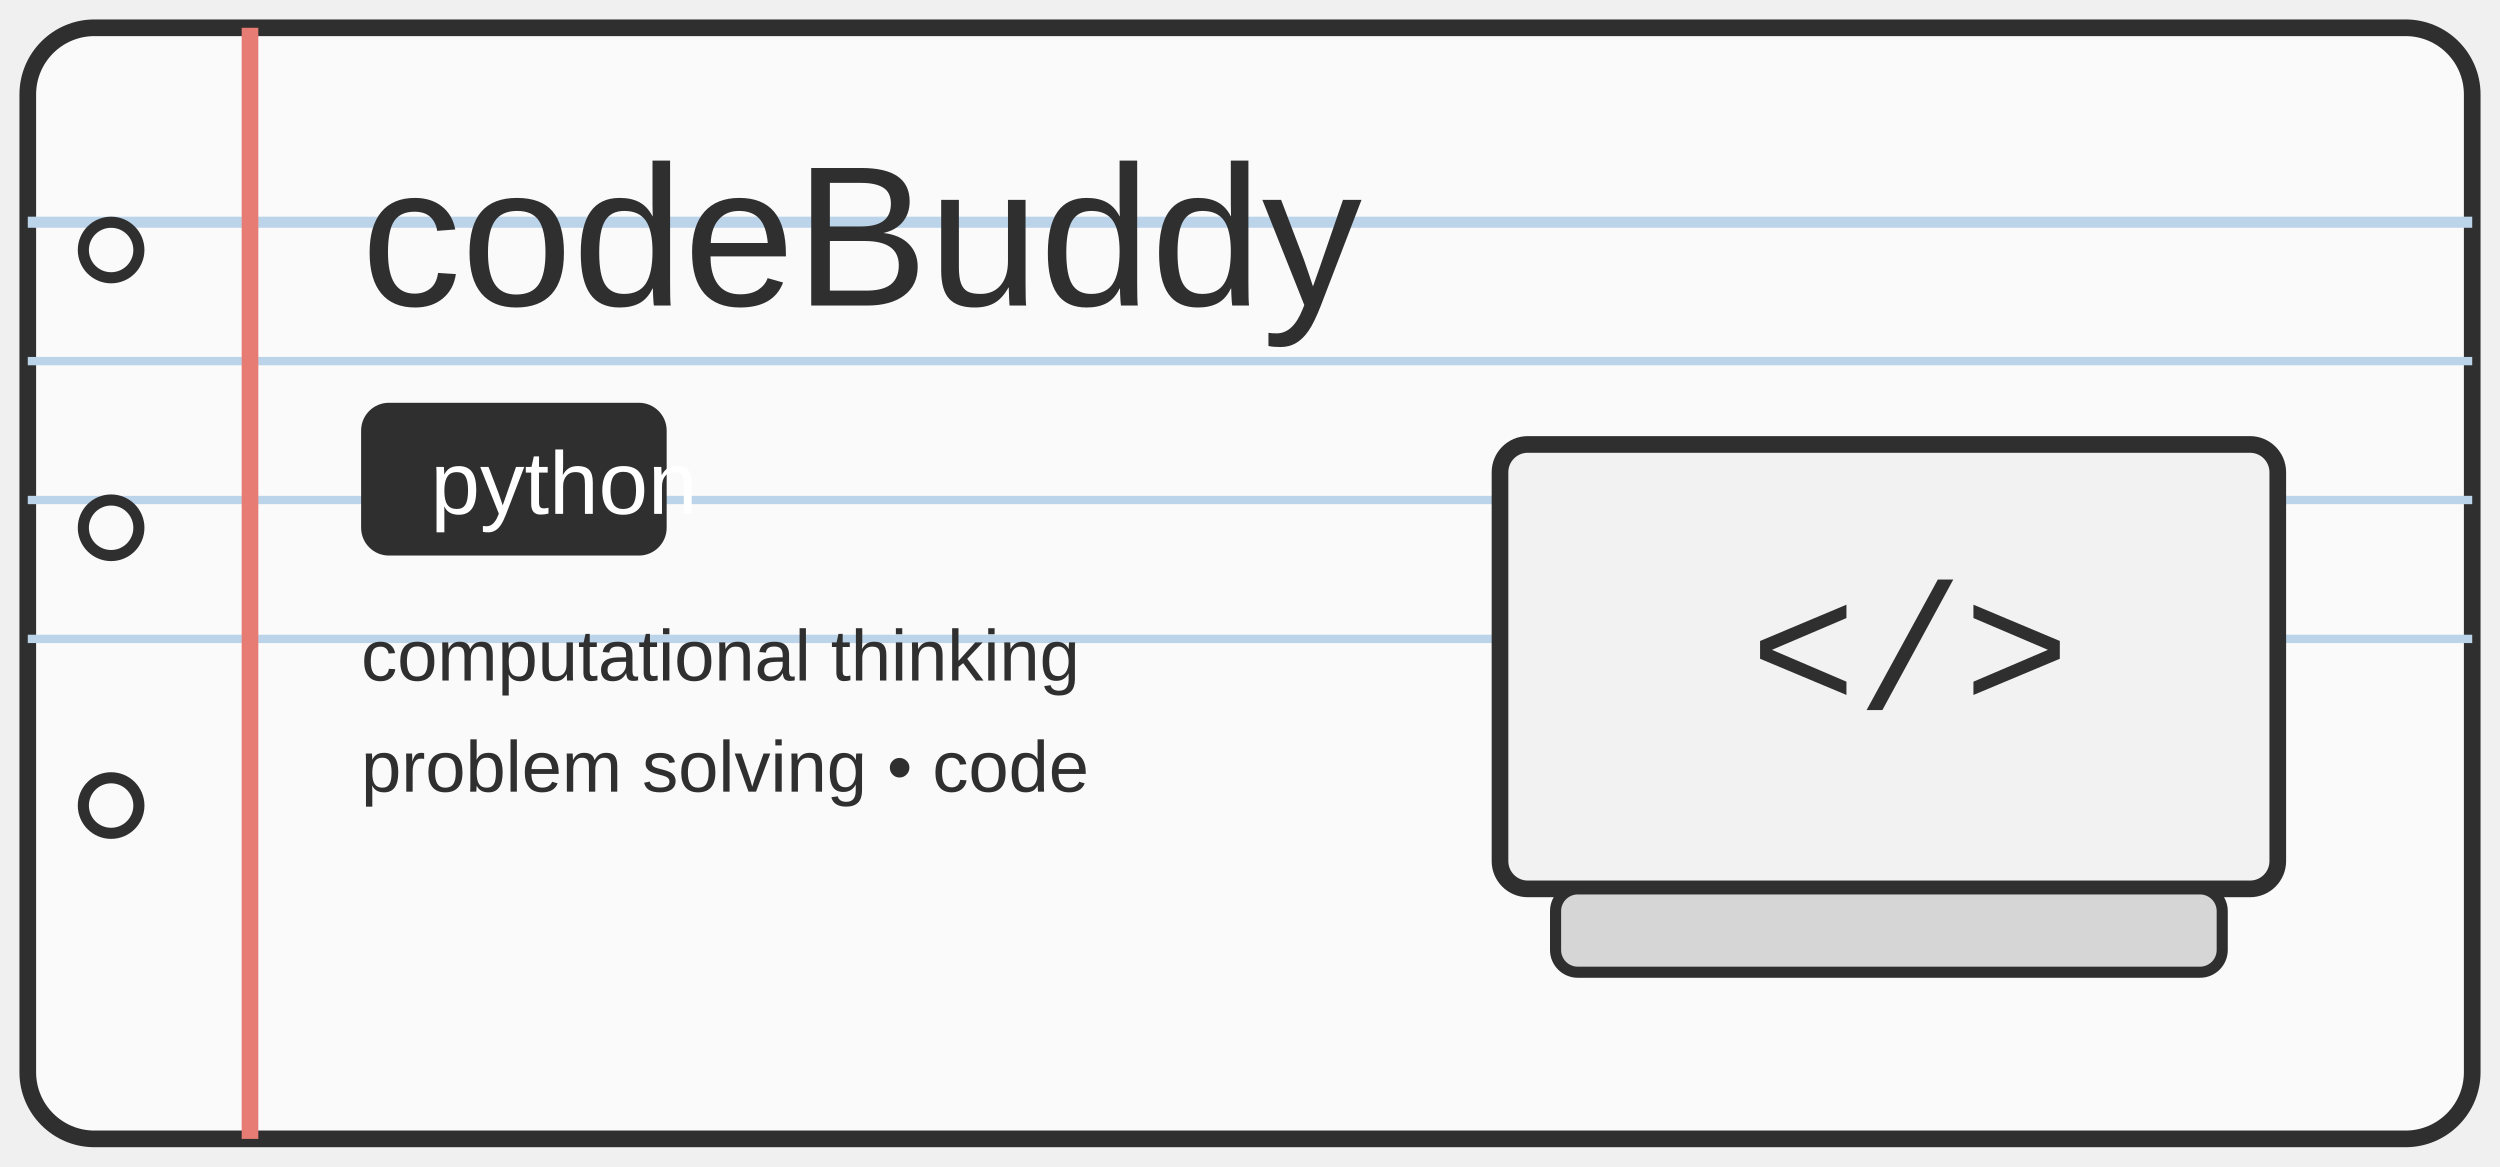
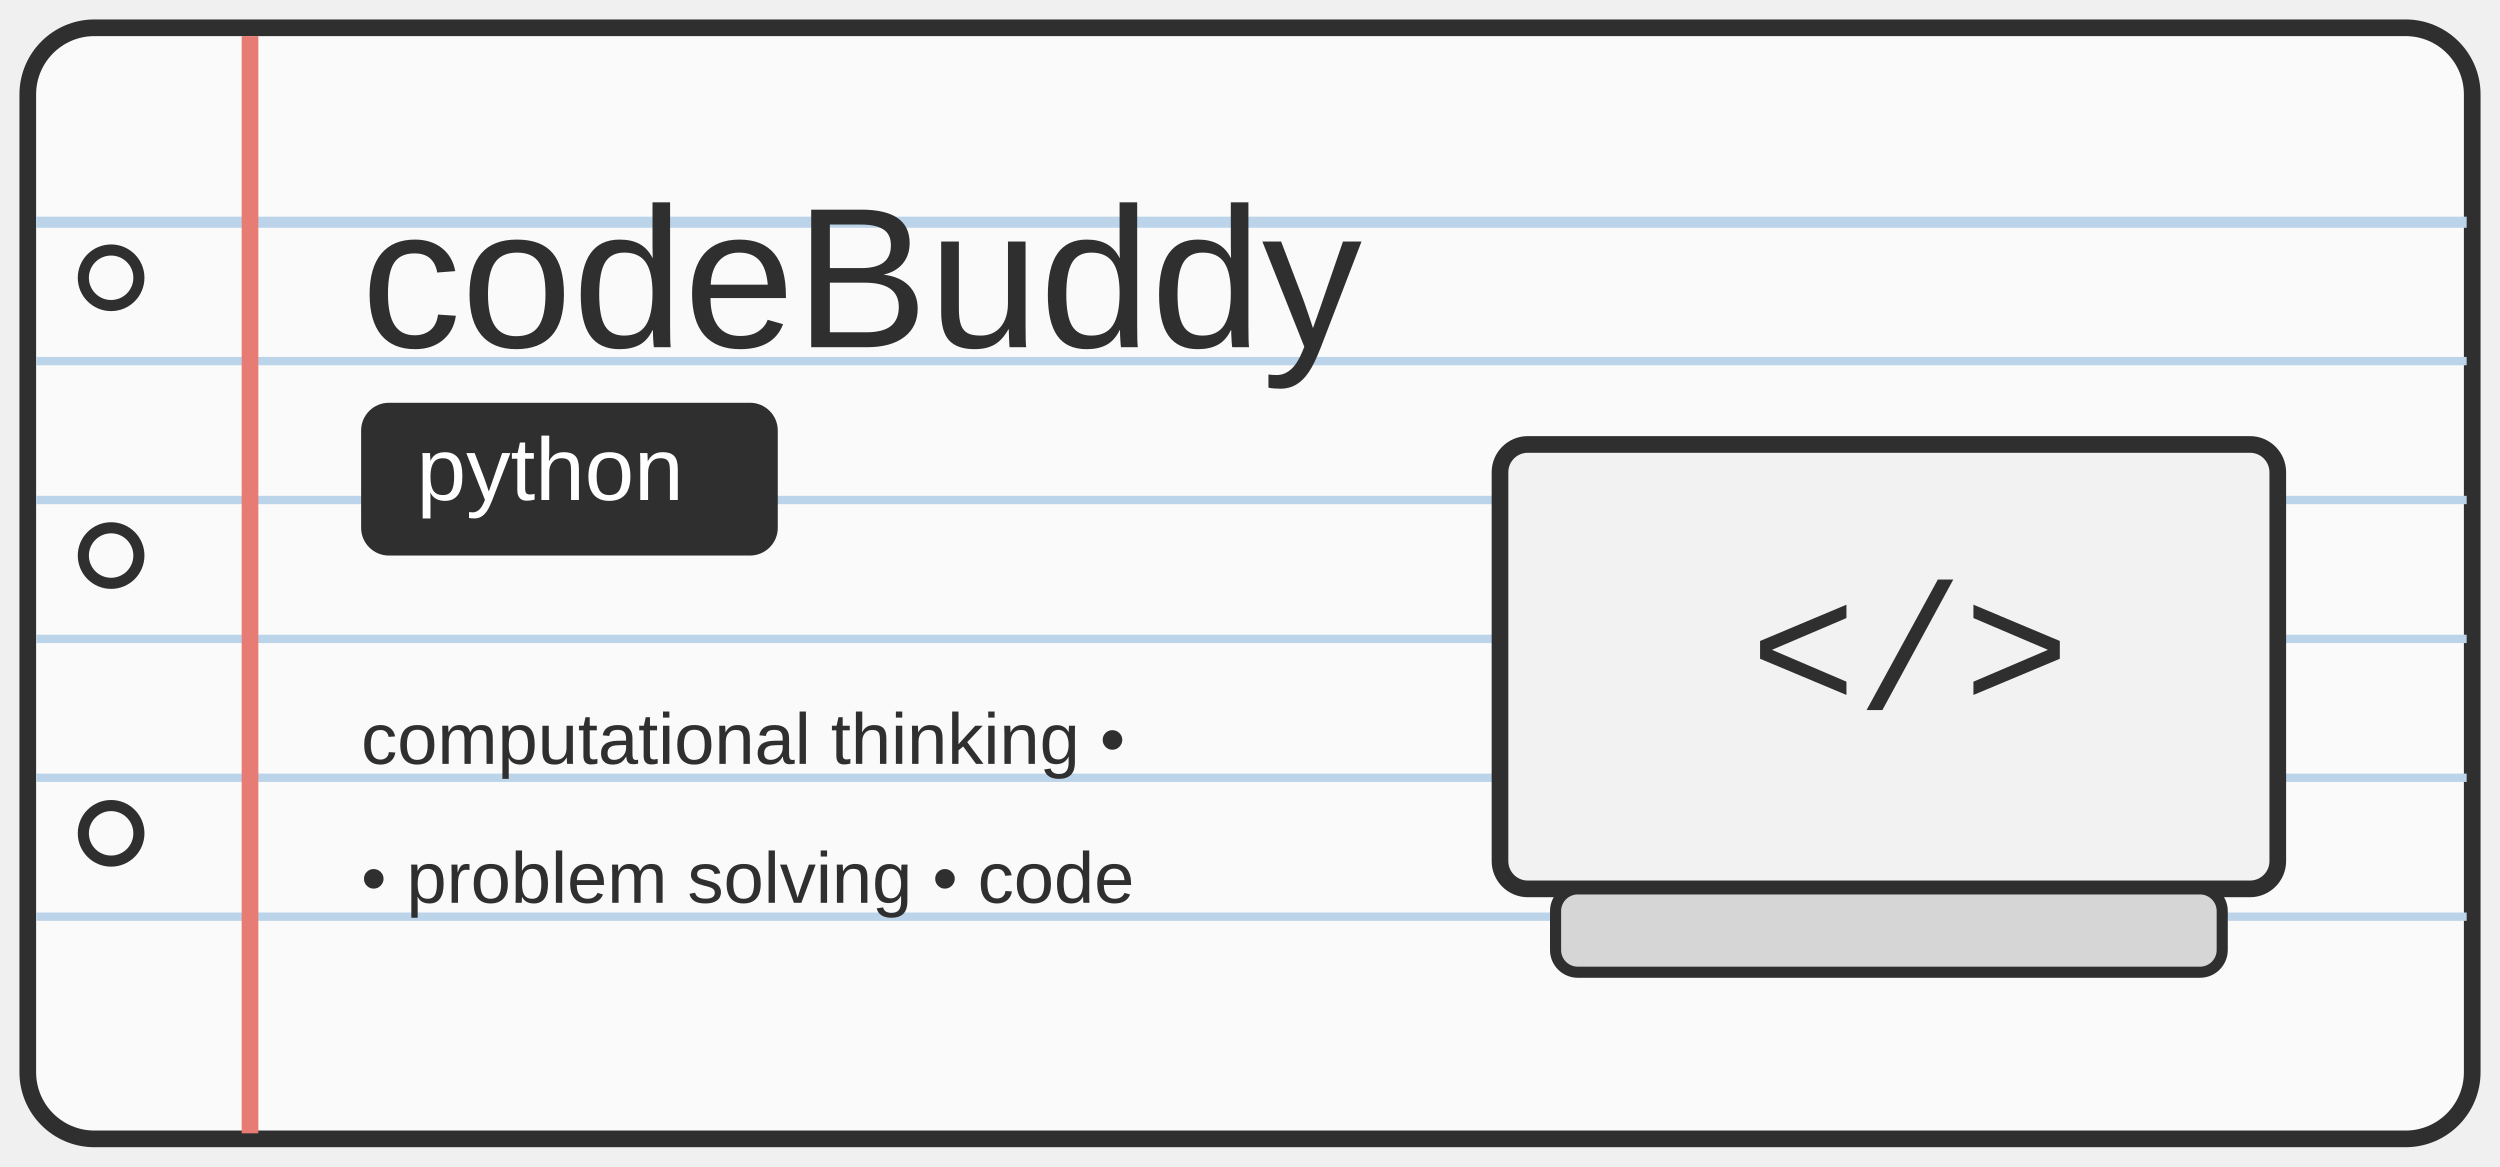
<svg xmlns="http://www.w3.org/2000/svg" width="900" height="420" viewBox="0 0 900 420">
  <rect x="10" y="10" rx="24" ry="24" width="880" height="400" fill="#fafafa" stroke="#2f2f2f" stroke-width="6" />
-   <line x1="10" y1="80" x2="890" y2="80" stroke="#bcd4ea" stroke-width="4" />
-   <line x1="10" y1="130" x2="890" y2="130" stroke="#bcd4ea" stroke-width="3" />
-   <line x1="10" y1="180" x2="890" y2="180" stroke="#bcd4ea" stroke-width="3" />
-   <line x1="10" y1="230" x2="890" y2="230" stroke="#bcd4ea" stroke-width="3" />
-   <line x1="90" y1="10" x2="90" y2="410" stroke="#e67c73" stroke-width="6" />
-   <circle cx="40" cy="90" r="10" fill="none" stroke="#2f2f2f" stroke-width="4" />
-   <circle cx="40" cy="190" r="10" fill="none" stroke="#2f2f2f" stroke-width="4" />
-   <circle cx="40" cy="290" r="10" fill="none" stroke="#2f2f2f" stroke-width="4" />
-   <text x="130" y="110" font-family="Arial Rounded MT Bold, Arial, sans-serif" font-size="72" fill="#2f2f2f">
+   <line x1="13" y1="80" x2="888" y2="80" stroke="#bcd4ea" stroke-width="4" />
+   <line x1="13" y1="130" x2="888" y2="130" stroke="#bcd4ea" stroke-width="3" />
+   <line x1="13" y1="180" x2="888" y2="180" stroke="#bcd4ea" stroke-width="3" />
+   <line x1="13" y1="230" x2="888" y2="230" stroke="#bcd4ea" stroke-width="3" />
+   <line x1="13" y1="280" x2="888" y2="280" stroke="#bcd4ea" stroke-width="3" />
+   <line x1="13" y1="330" x2="888" y2="330" stroke="#bcd4ea" stroke-width="3" />
+   <line x1="90" y1="13" x2="90" y2="408" stroke="#e67c73" stroke-width="6" />
+   <circle cx="40" cy="100" r="10" fill="none" stroke="#2f2f2f" stroke-width="4" />
+   <circle cx="40" cy="200" r="10" fill="none" stroke="#2f2f2f" stroke-width="4" />
+   <circle cx="40" cy="300" r="10" fill="none" stroke="#2f2f2f" stroke-width="4" />
+   <text x="130" y="125" font-family="Arial Rounded MT Bold, Arial, sans-serif" font-size="72" fill="#2f2f2f">
    codeBuddy
  </text>
-   <rect x="130" y="145" rx="10" ry="10" width="110" height="55" fill="#2f2f2f" />
-   <text x="155" y="185" font-family="Arial Rounded MT Bold, Arial, sans-serif" font-size="32" fill="#ffffff">
+   <rect x="130" y="145" rx="10" ry="10" width="150" height="55" fill="#2f2f2f" />
+   <text x="150" y="180" font-family="Arial Rounded MT Bold, Arial, sans-serif" font-size="32" fill="#ffffff">
    python
  </text>
-   <text x="130" y="245" font-family="Arial, sans-serif" font-size="26" fill="#2f2f2f">
-     computational thinking
-   </text>
-   <text x="130" y="285" font-family="Arial, sans-serif" font-size="26" fill="#2f2f2f">
-     problem solving • code
+   <text x="130" y="275" font-family="Arial, sans-serif" font-size="26" fill="#2f2f2f">
+     computational thinking •
+     </text>
+   <text x="130" y="325" font-family="Arial, sans-serif" font-size="26" fill="#2f2f2f">
+     • problem solving • code
  </text>
  <rect x="540" y="160" width="280" height="160" rx="10" fill="#f2f2f2" stroke="#2f2f2f" stroke-width="6" />
  <text x="630" y="255" font-family="Courier New, monospace" font-size="64" fill="#2f2f2f">
    &lt;/&gt;
  </text>
  <rect x="560" y="320" width="240" height="30" rx="8" fill="#d6d6d6" stroke="#2f2f2f" stroke-width="4" />
</svg>
